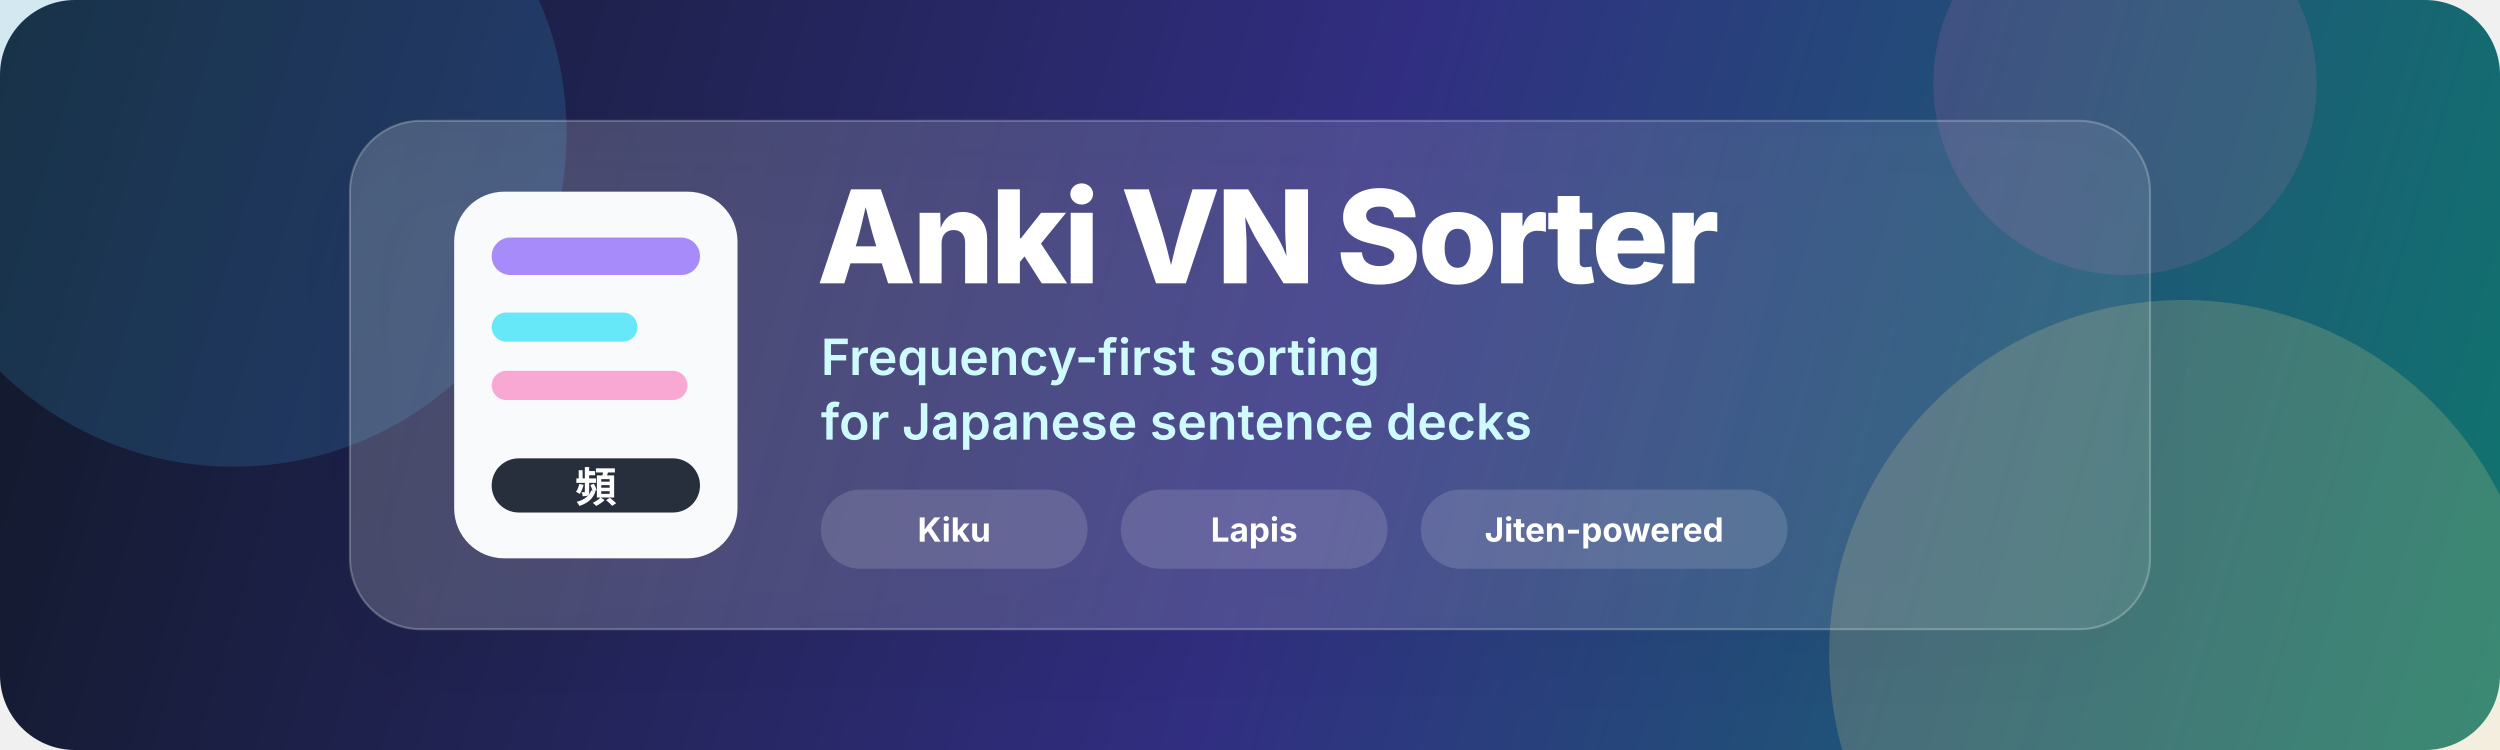
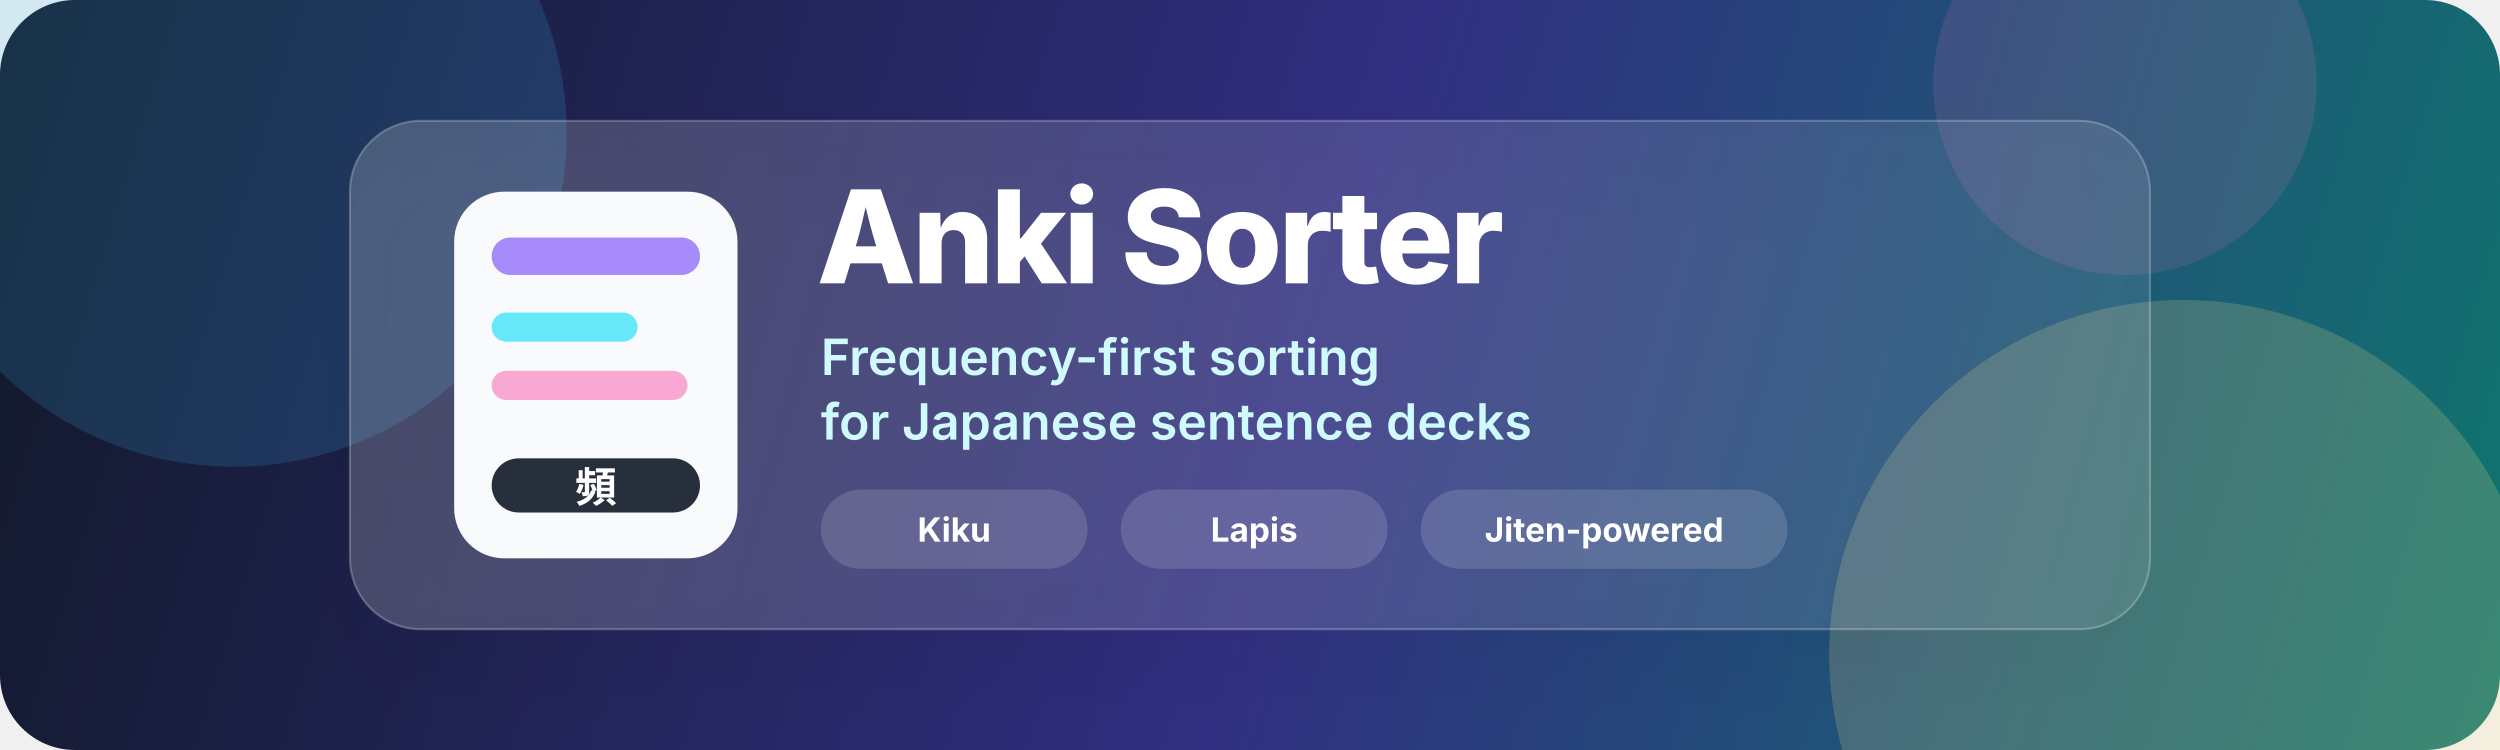
<svg xmlns="http://www.w3.org/2000/svg" width="1200" height="360" viewBox="0 0 1200 360" fill="none" role="img" aria-labelledby="title desc">
  <defs>
    <linearGradient id="bg" x1="0" y1="0" x2="1200" y2="360" gradientUnits="userSpaceOnUse">
      <stop stop-color="#111827" />
      <stop offset="0.52" stop-color="#312E81" />
      <stop offset="1" stop-color="#0F766E" />
    </linearGradient>
    <linearGradient id="card" x1="180" y1="72" x2="1020" y2="288" gradientUnits="userSpaceOnUse">
      <stop stop-color="#FFFFFF" stop-opacity="0.18" />
      <stop offset="1" stop-color="#FFFFFF" stop-opacity="0.08" />
    </linearGradient>
    <filter id="shadow" x="132" y="34" width="936" height="308" filterUnits="userSpaceOnUse" color-interpolation-filters="sRGB">
      <feDropShadow dx="0" dy="18" stdDeviation="22" flood-color="#000000" flood-opacity="0.28" />
    </filter>
  </defs>
  <rect width="1200" height="360" rx="36" fill="url(#bg)" />
  <circle cx="112" cy="64" r="160" fill="#38BDF8" opacity="0.16" />
  <circle cx="1048" cy="314" r="170" fill="#FDE68A" opacity="0.18" />
  <circle cx="1020" cy="40" r="92" fill="#F472B6" opacity="0.14" />
  <g filter="url(#shadow)">
    <rect x="168" y="58" width="864" height="244" rx="34" fill="url(#card)" stroke="#FFFFFF" stroke-opacity="0.24" />
  </g>
  <g transform="translate(218 92)">
    <rect x="0" y="0" width="136" height="176" rx="24" fill="#F8FAFC" />
    <rect x="18" y="22" width="100" height="18" rx="9" fill="#A78BFA" />
    <rect x="18" y="58" width="70" height="14" rx="7" fill="#67E8F9" />
    <rect x="18" y="86" width="94" height="14" rx="7" fill="#F9A8D4" />
    <rect x="18" y="128" width="100" height="26" rx="13" fill="#111827" opacity="0.9" />
    <text x="68" y="149" text-anchor="middle" font-family="Arial, Helvetica, sans-serif" font-size="20" font-weight="700" fill="#FFFFFF">頻</text>
  </g>
  <g font-family="Inter, ui-sans-serif, system-ui, -apple-system, BlinkMacSystemFont, 'Segoe UI', sans-serif">
-     <text x="392" y="136" font-size="62" font-weight="800" fill="#FFFFFF" letter-spacing="-1.8">Anki VN Sorter</text>
+     <text x="392" y="136" font-size="62" font-weight="800" fill="#FFFFFF" letter-spacing="-1.8">Anki Sorter</text>
    <text x="394" y="180" font-size="24" font-weight="600" fill="#CFFAFE">Frequency-first sorting</text>
    <text x="394" y="211" font-size="24" font-weight="600" fill="#CFFAFE">for Japanese sentence decks</text>
    <g transform="translate(394 235)">
      <rect x="0" y="0" width="128" height="38" rx="19" fill="#FFFFFF" fill-opacity="0.14" />
      <text x="64" y="25" text-anchor="middle" font-size="16" font-weight="700" fill="#FFFFFF">Kiku</text>
      <rect x="144" y="0" width="128" height="38" rx="19" fill="#FFFFFF" fill-opacity="0.14" />
      <text x="208" y="25" text-anchor="middle" font-size="16" font-weight="700" fill="#FFFFFF">Lapis</text>
      <rect x="288" y="0" width="176" height="38" rx="19" fill="#FFFFFF" fill-opacity="0.14" />
      <text x="376" y="25" text-anchor="middle" font-size="16" font-weight="700" fill="#FFFFFF">Jiten-powered</text>
    </g>
  </g>
</svg>
